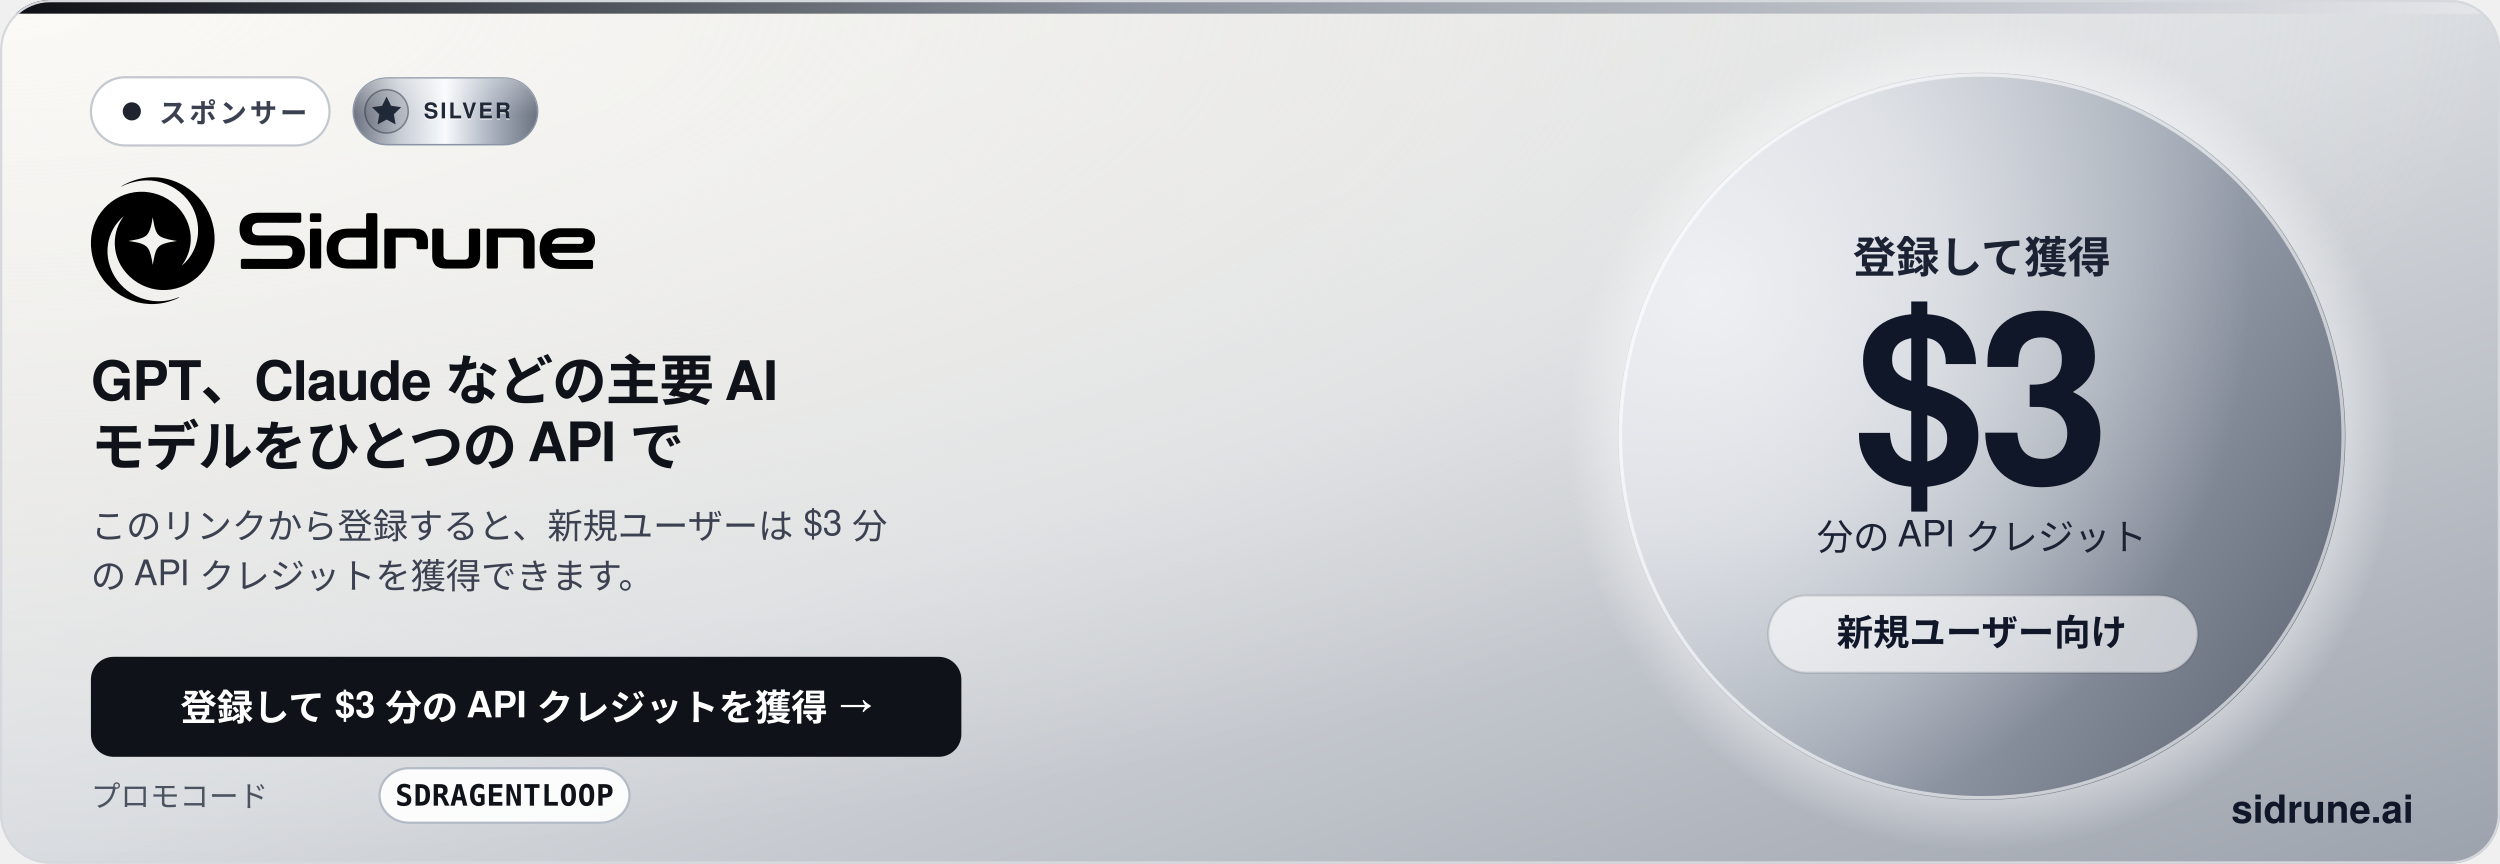
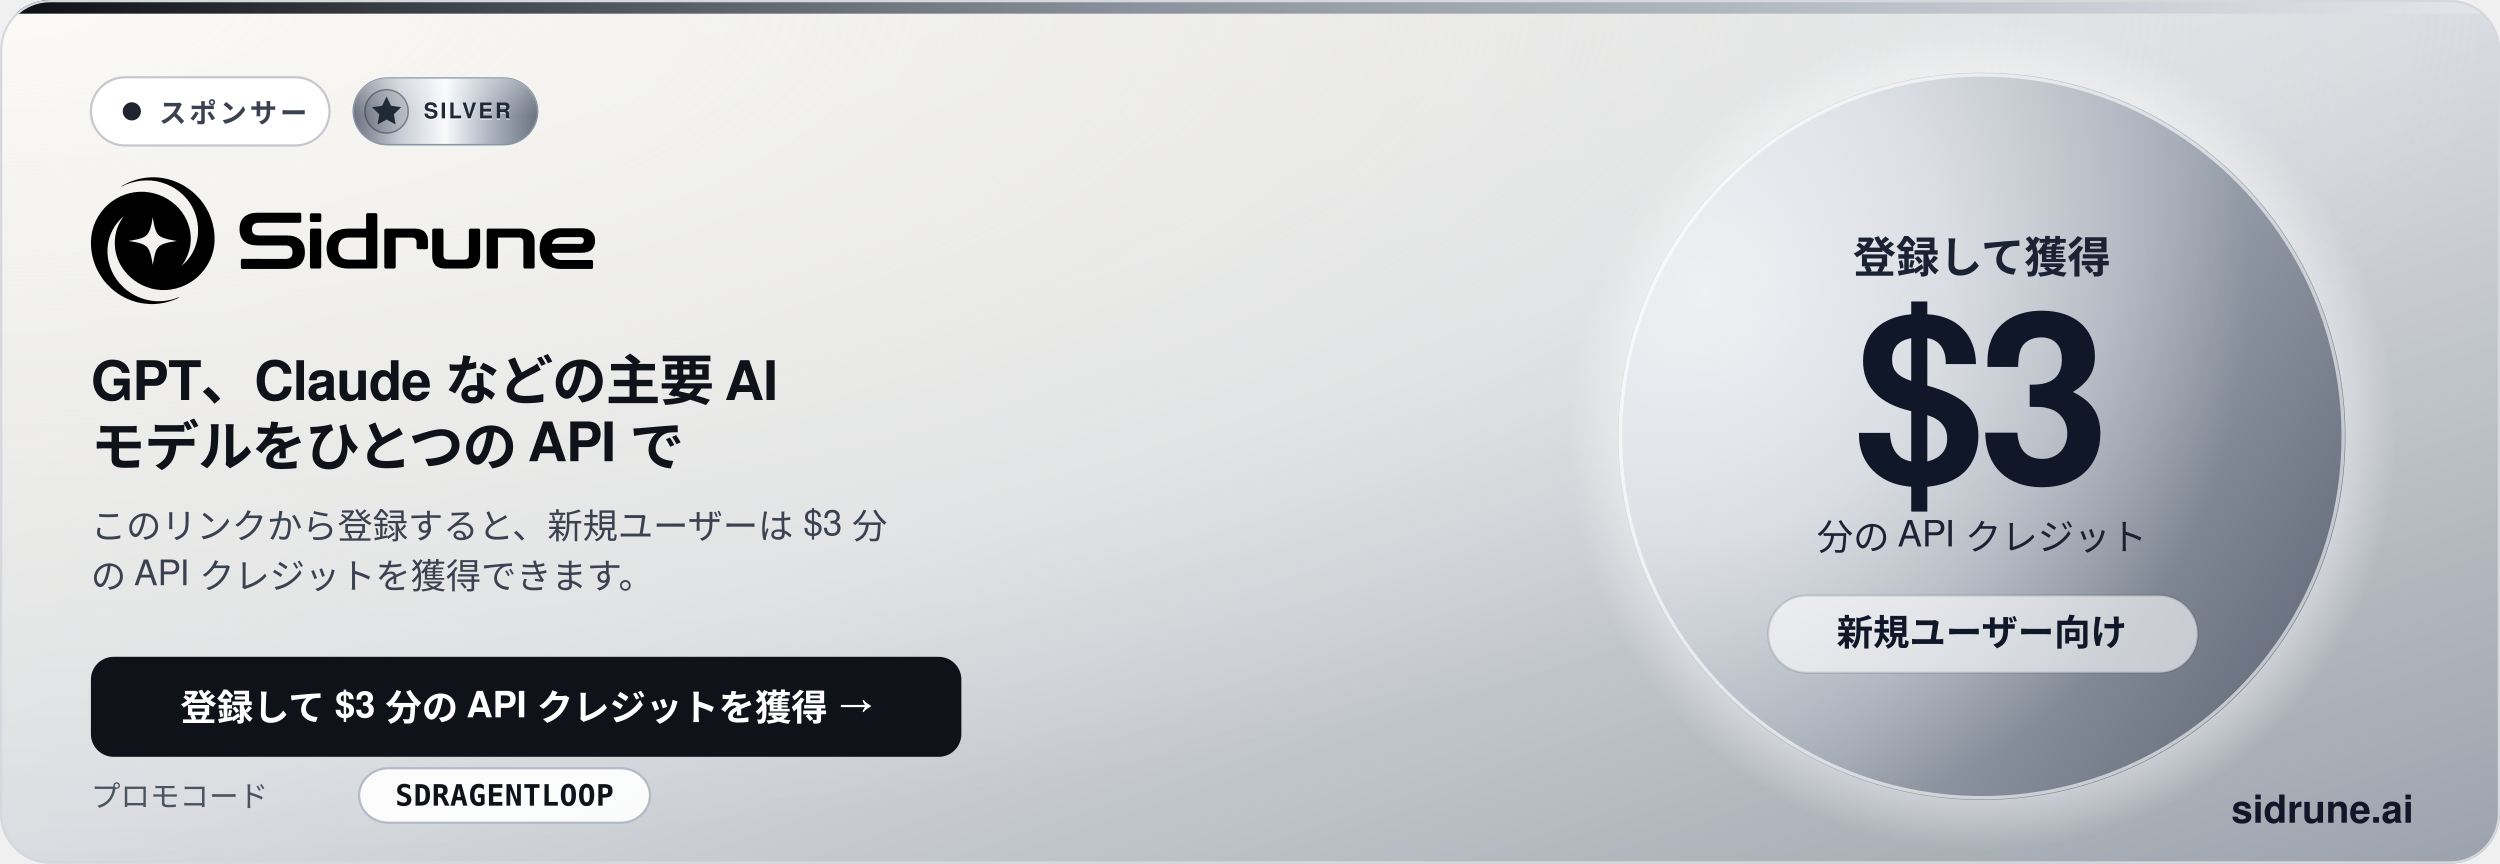
<svg xmlns="http://www.w3.org/2000/svg" width="1100" height="380" viewBox="0 0 1100 380" role="img" aria-label="Sidrune AI (Silver Sponsor): GPT、Claude などの主要 AI モデルをひとつの API で. 登録して $3 分の API クレジットを獲得.">
  <defs>
    <linearGradient id="bg" x1="0" y1="0" x2="1" y2="1">
      <stop offset="0" stop-color="#f4f3ef" />
      <stop offset=".5" stop-color="#d9dce0" />
      <stop offset="1" stop-color="#9ca2ac" />
    </linearGradient>
    <radialGradient id="hl" cx="0" cy="0" r="1" gradientUnits="objectBoundingBox">
      <stop offset="0" stop-color="#fbfaf7" />
      <stop offset=".5" stop-color="#f1f0ec" stop-opacity=".6" />
      <stop offset="1" stop-color="#f1f0ec" stop-opacity="0" />
    </radialGradient>
    <linearGradient id="stripe" x1="0" y1="0" x2="1" y2="0">
      <stop offset="0" stop-color="#0b0d12" />
      <stop offset=".45" stop-color="#8b919c" />
      <stop offset="1" stop-color="#e5e7eb" />
    </linearGradient>
    <radialGradient id="orbHl" cx=".12" cy=".3" r=".75">
      <stop offset="0" stop-color="#eef0f3" />
      <stop offset=".45" stop-color="#eef0f3" stop-opacity=".7" />
      <stop offset="1" stop-color="#eef0f3" stop-opacity="0" />
    </radialGradient>
    <linearGradient id="orb" x1="0" y1=".2" x2="1" y2=".8">
      <stop offset="0" stop-color="#c9cdd4" />
      <stop offset=".55" stop-color="#9aa2ae" />
      <stop offset="1" stop-color="#626a79" />
    </linearGradient>
    <radialGradient id="orbGlow" cx=".5" cy=".5" r=".5">
      <stop offset=".88" stop-color="#ffffff" stop-opacity=".35" />
      <stop offset="1" stop-color="#ffffff" stop-opacity="0" />
    </radialGradient>
    <clipPath id="card">
      <rect width="1100" height="380" rx="22" />
    </clipPath>
  </defs>
  <g clip-path="url(#card)">
    <rect width="1100" height="380" fill="url(#bg)" />
    <rect width="1100" height="380" fill="url(#hl)" />
    <rect width="1100" height="6" fill="url(#stripe)" />
    <rect x=".5" y=".5" width="1099" height="379" rx="21.5" fill="none" stroke="#d5d8dd" />
  </g>
  <rect x="40" y="34" width="105" height="30" rx="15" fill="#ffffff" stroke="#c4c8cf" />
  <circle cx="58" cy="49" r="4" fill="#1f2430" />
  <text x="70" y="54" font-family="-apple-system, BlinkMacSystemFont, 'Segoe UI', Helvetica, Arial, sans-serif" font-size="12" font-weight="700" letter-spacing="1.3" fill="#3b4150">スポンサー</text>
  <svg x="155" y="34" width="82" height="30" viewBox="0 0 120 44">
    <defs>
      <linearGradient id="bm" x1="0" y1="0" x2="1" y2="0">
        <stop offset="0.00" stop-color="#6b7280" />
        <stop offset="0.25" stop-color="#c7ccd4" />
        <stop offset="0.50" stop-color="#f8fafc" />
        <stop offset="0.75" stop-color="#aab2bf" />
        <stop offset="1.00" stop-color="#6b7280" />
      </linearGradient>
      <linearGradient id="bs" x1="0" y1="0" x2="0" y2="1">
        <stop offset="0" stop-color="#fff" stop-opacity=".32" />
        <stop offset=".55" stop-color="#fff" stop-opacity="0" />
      </linearGradient>
    </defs>
    <rect x=".5" y=".5" width="119" height="43" rx="22" fill="url(#bm)" stroke="#8b95a5" />
    <rect x=".5" y=".5" width="119" height="43" rx="22" fill="url(#bs)" />
    <circle cx="22" cy="22" r="14" fill="#1f2937" fill-opacity=".14" stroke="#1f2937" stroke-opacity=".45" />
    <path d="M22 12.5l2.9 5.9 6.5.9-4.7 4.6 1.1 6.5L22 27.3l-5.8 3.1 1.1-6.5-4.7-4.6 6.5-.9z" fill="#1f2937" />
    <text x="46" y="27.5" text-anchor="start" font-family="-apple-system, BlinkMacSystemFont, 'Segoe UI', Helvetica, Arial, sans-serif" font-size="14" font-weight="800" letter-spacing="1.4" fill="#ffffff" fill-opacity=".55">SILVER</text>
    <text x="46" y="26.5" text-anchor="start" font-family="-apple-system, BlinkMacSystemFont, 'Segoe UI', Helvetica, Arial, sans-serif" font-size="14" font-weight="800" letter-spacing="1.4" fill="#1f2937">SILVER</text>
  </svg>
  <svg x="40" y="78" width="222" height="56" viewBox="0 0 555 140" fill="none">
    <path d="M166.677 100.837C165.714 100.837 164.933 100.056 164.933 99.093V91.495C164.933 90.531 165.716 89.75 166.68 89.752L213.976 89.834C216.478 89.834 218.383 89.265 219.691 88.128C221.055 86.934 221.738 85.029 221.738 82.413C221.738 79.798 221.055 77.921 219.691 76.784C218.383 75.59 216.478 74.993 213.976 74.993H183.442C177.13 74.993 172.212 73.486 168.686 70.473C165.218 67.402 163.483 62.91 163.483 56.997C163.483 51.083 165.218 46.619 168.686 43.606C172.212 40.535 177.13 39 183.442 39H229.632C230.595 39 231.376 39.781 231.376 40.744V48.341C231.376 49.305 230.593 50.087 229.629 50.085L184.892 50.003C182.447 50.003 180.542 50.571 179.177 51.709C177.812 52.789 177.13 54.551 177.13 56.997C177.13 59.442 177.812 61.233 179.177 62.37C180.542 63.45 182.447 63.99 184.892 63.99H215.426C221.738 63.99 226.628 65.554 230.096 68.682C233.622 71.752 235.384 76.329 235.384 82.413C235.384 88.441 233.622 93.018 230.096 96.145C226.628 99.273 221.738 100.837 215.426 100.837H166.677Z" fill="black" />
    <path d="M242.699 100.41C241.736 100.41 240.956 99.629 240.956 98.666V58.228C240.956 57.266 241.736 56.485 242.699 56.485H251.579C252.542 56.485 253.323 57.266 253.323 58.228V98.666C253.323 99.629 252.542 100.41 251.579 100.41H242.699ZM242.614 49.235C241.651 49.235 240.87 48.454 240.87 47.491V41.341C240.87 40.378 241.651 39.597 242.614 39.597H251.665C252.628 39.597 253.408 40.378 253.408 41.341V47.491C253.408 48.454 252.628 49.235 251.665 49.235H242.614Z" fill="black" />
    <path d="M315.064 98.666C315.064 99.629 314.284 100.41 313.321 100.41H302.697V41.17C302.697 40.207 303.478 39.426 304.441 39.426H313.321C314.284 39.426 315.064 40.207 315.064 41.17V98.666ZM312.932 100.41H283.506C275.887 100.41 269.945 98.534 265.68 94.781C261.416 91.028 259.283 85.598 259.283 78.49C259.283 71.326 261.416 65.867 265.68 62.114C269.945 58.361 275.887 56.485 283.506 56.485H312.079V66.293H283.506C279.81 66.293 276.967 67.317 274.977 69.364C273.044 71.354 272.077 74.396 272.077 78.49C272.077 82.527 273.044 85.569 274.977 87.616C276.967 89.606 279.81 90.602 283.506 90.602H312.932V100.41Z" fill="black" />
    <path d="M324.496 100.41C323.533 100.41 322.753 99.629 322.753 98.666V58.228C322.753 57.266 323.533 56.485 324.496 56.485H356.358C361.304 56.485 364.944 57.736 367.275 60.238C369.606 62.683 370.772 65.924 370.772 69.961V77.344C370.772 78.306 369.991 79.087 369.028 79.087H359.978C359.015 79.087 358.234 78.306 358.234 77.344V71.496C358.234 68.085 356.528 66.379 353.116 66.379H335.29V98.666C335.29 99.629 334.51 100.41 333.547 100.41H324.496Z" fill="black" />
    <path d="M389.841 100.41C384.837 100.41 381.17 99.159 378.839 96.657C376.564 94.155 375.427 90.914 375.427 86.934V58.228C375.427 57.266 376.208 56.485 377.171 56.485H386.051C387.014 56.485 387.794 57.266 387.794 58.228V85.484C387.794 88.896 389.5 90.602 392.912 90.602H410.652C414.064 90.602 415.77 88.896 415.77 85.484V58.228C415.77 57.266 416.551 56.485 417.514 56.485H426.394C427.357 56.485 428.137 57.266 428.137 58.228V86.934C428.137 90.914 426.972 94.155 424.64 96.657C422.366 99.159 418.727 100.41 413.723 100.41H389.841Z" fill="black" />
    <path d="M437.111 100.41C436.148 100.41 435.368 99.629 435.368 98.666V58.228C435.368 57.266 436.148 56.485 437.111 56.485H473.664C478.668 56.485 482.307 57.736 484.581 60.238C486.913 62.683 488.078 65.924 488.078 69.961V98.666C488.078 99.629 487.298 100.41 486.335 100.41H477.455C476.492 100.41 475.711 99.629 475.711 98.666V71.411C475.711 67.999 474.005 66.293 470.593 66.293H447.735V98.666C447.735 99.629 446.954 100.41 445.991 100.41H437.111Z" fill="black" />
    <path d="M517.816 100.837C510.196 100.837 504.254 98.96 499.99 95.207C495.725 91.398 493.593 85.825 493.593 78.49C493.593 71.098 495.725 65.526 499.99 61.773C504.254 57.963 510.196 56.058 517.816 56.058H539.139C544.142 56.058 547.952 57.252 550.568 59.641C553.24 61.972 554.576 65.327 554.576 69.705C554.576 78.632 549.431 83.096 539.139 83.096H506.898C508.092 88.384 511.732 91.028 517.816 91.028H550.615C551.578 91.028 552.359 91.809 552.359 92.772V99.093C552.359 100.056 551.578 100.837 550.615 100.837H517.816ZM517.816 65.867C511.959 65.867 508.348 68.34 506.984 73.287H538.542C539.679 73.287 540.56 72.946 541.186 72.264C541.868 71.582 542.209 70.643 542.209 69.449C542.209 67.061 540.987 65.867 538.542 65.867H517.816Z" fill="black" />
    <path d="M44.235 4.62C57.028 -0.439 71.083 -1.37 84.431 1.959C102.102 6.455 117.272 17.769 126.62 33.424C134.978 47.528 138.457 65.863 134.342 81.855C130.526 96.213 121.258 108.516 108.509 116.146C95.806 123.62 80.882 126.1 66.54 122.379C52.503 118.74 40.467 109.71 33.048 97.25C26.378 85.884 24.518 72.327 27.88 59.584C29.178 54.732 31.242 50.118 33.993 45.916C34.731 44.782 35.467 43.866 36.214 42.792C35.207 43.522 33.599 45.121 32.666 46.041C25.255 53.469 20.397 63.061 18.795 73.431C16.612 87.065 20.342 101.499 28.415 112.644C37.254 124.995 50.679 133.285 65.682 135.653C74.662 137.077 83.854 136.328 92.486 133.47C93.365 133.172 95.763 132.362 96.456 131.989C96.933 132.112 96.806 132.004 97.019 132.348C91.26 135.385 83.354 137.791 76.921 138.736C59.442 141.385 41.63 136.914 27.473 126.325C12.951 115.619 3.306 99.556 0.684 81.705C-1.565 66.004 1.674 51.04 11.267 38.264C20.077 26.48 33.185 18.653 47.737 16.483C62.406 14.368 77.311 18.219 89.12 27.175C111.458 44.057 116.927 74.736 99.793 97.321C117.364 83.149 122.142 59.018 114.144 38.348C108.756 24.424 97.499 13.624 83.816 7.87C68.723 1.524 52.871 2.234 37.835 8.202C36.673 8.834 34.601 9.749 33.371 10.282L33.203 10.144C34.126 9.347 36.995 7.82 37.875 7.471C39.544 6.475 42.38 5.353 44.235 4.62ZM67.894 44.065C67.176 49.953 65.386 60.824 60.353 64.501C55.298 68.195 47.264 68.949 41.227 70.067C48.218 71.333 58.62 71.916 62.842 78.202C65.392 81.998 66.472 87.689 67.296 92.138C67.441 92.918 67.81 95.783 68.014 96.31C68.294 95.761 68.704 92.575 68.847 91.769C69.222 89.679 69.659 87.602 70.16 85.539C71.579 79.728 73.544 75.638 79.586 73.379C83.966 71.742 89.967 70.69 94.641 70.088C89.253 69.155 80.571 67.888 76.079 64.905C74.935 64.147 73.944 63.179 73.157 62.054C70.309 58.051 69.553 52.355 68.647 47.644C68.542 47.099 68.192 44.35 67.894 44.065ZM33.197 10.339C33.114 10.359 33.17 10.352 33.028 10.311C33.061 10.274 33.101 10.236 33.147 10.194L33.197 10.339ZM33.203 10.144C33.183 10.161 33.165 10.178 33.147 10.194L33.134 10.157L33.171 10.118L33.203 10.144Z" fill="black" />
  </svg>
  <text x="40" y="176" font-family="-apple-system, BlinkMacSystemFont, 'Segoe UI', Helvetica, Arial, sans-serif" font-size="24" font-weight="800" letter-spacing="-0.4" fill="#0f1218">GPT、Claude などの主要 AI</text>
  <text x="40" y="205" font-family="-apple-system, BlinkMacSystemFont, 'Segoe UI', Helvetica, Arial, sans-serif" font-size="24" font-weight="800" letter-spacing="-0.4" fill="#0f1218">モデルをひとつの API で</text>
  <text x="40" y="237" font-family="-apple-system, BlinkMacSystemFont, 'Segoe UI', Helvetica, Arial, sans-serif" font-size="15.5" fill="#3b4150">このリンクから登録すると、新規ユーザーは $3 分</text>
  <text x="40" y="259" font-family="-apple-system, BlinkMacSystemFont, 'Segoe UI', Helvetica, Arial, sans-serif" font-size="15.5" fill="#3b4150">の API クレジットを獲得できます。</text>
  <rect x="40" y="289" width="383" height="44" rx="10" fill="#0f1218" />
  <text x="232" y="317" text-anchor="middle" font-family="-apple-system, BlinkMacSystemFont, 'Segoe UI', Helvetica, Arial, sans-serif" font-size="16" font-weight="800" fill="#ffffff">登録して $3 分の API クレジットを獲得 →</text>
  <text x="40" y="355" font-family="-apple-system, BlinkMacSystemFont, 'Segoe UI', Helvetica, Arial, sans-serif" font-size="13" fill="#4b5260">プロモコード</text>
-   <rect x="167" y="338" width="110" height="24" rx="13" fill="#ffffff" fill-opacity=".92" stroke="#b4bbc6" stroke-width="1" />
+   <rect x="158" y="338" width="128" height="24" rx="13" fill="#ffffff" fill-opacity=".92" stroke="#b4bbc6" stroke-width="1" />
  <text x="222" y="354.5" text-anchor="middle" font-family="'SF Mono', ui-monospace, Menlo, Consolas, monospace" font-size="13" font-weight="800" letter-spacing=".2" fill="#0f1218">SDRAGENTLOOP</text>
  <circle cx="872" cy="192" r="182" fill="url(#orbGlow)" />
  <circle cx="872" cy="192" r="160" fill="url(#orb)" />
  <circle cx="872" cy="192" r="160" fill="url(#orbHl)" />
  <circle cx="872" cy="192" r="159" fill="none" stroke="#ffffff" stroke-opacity=".6" stroke-width="1.5" />
  <text x="872" y="120" text-anchor="middle" font-family="-apple-system, BlinkMacSystemFont, 'Segoe UI', Helvetica, Arial, sans-serif" font-size="19.0" font-weight="600" fill="#1b2234">登録して獲得</text>
  <text x="872" y="212" text-anchor="middle" font-family="-apple-system, BlinkMacSystemFont, 'Segoe UI', Helvetica, Arial, sans-serif" font-size="104" font-weight="800" letter-spacing="-3" fill="#0f1729">$3</text>
  <text x="872" y="242" text-anchor="middle" font-family="-apple-system, BlinkMacSystemFont, 'Segoe UI', Helvetica, Arial, sans-serif" font-size="16" fill="#1b2234">分の API クレジット</text>
  <rect x="778" y="262" width="189" height="34" rx="17" fill="#ffffff" fill-opacity=".6" stroke="#0f1729" stroke-opacity=".12" />
  <text x="872" y="284" text-anchor="middle" font-family="-apple-system, BlinkMacSystemFont, 'Segoe UI', Helvetica, Arial, sans-serif" font-size="16" font-weight="700" fill="#0f1729">新規ユーザー向け</text>
  <text x="1062" y="362" text-anchor="end" font-family="-apple-system, BlinkMacSystemFont, 'Segoe UI', Helvetica, Arial, sans-serif" font-size="17" font-weight="800" fill="#0f1729">sidrune.ai</text>
</svg>
